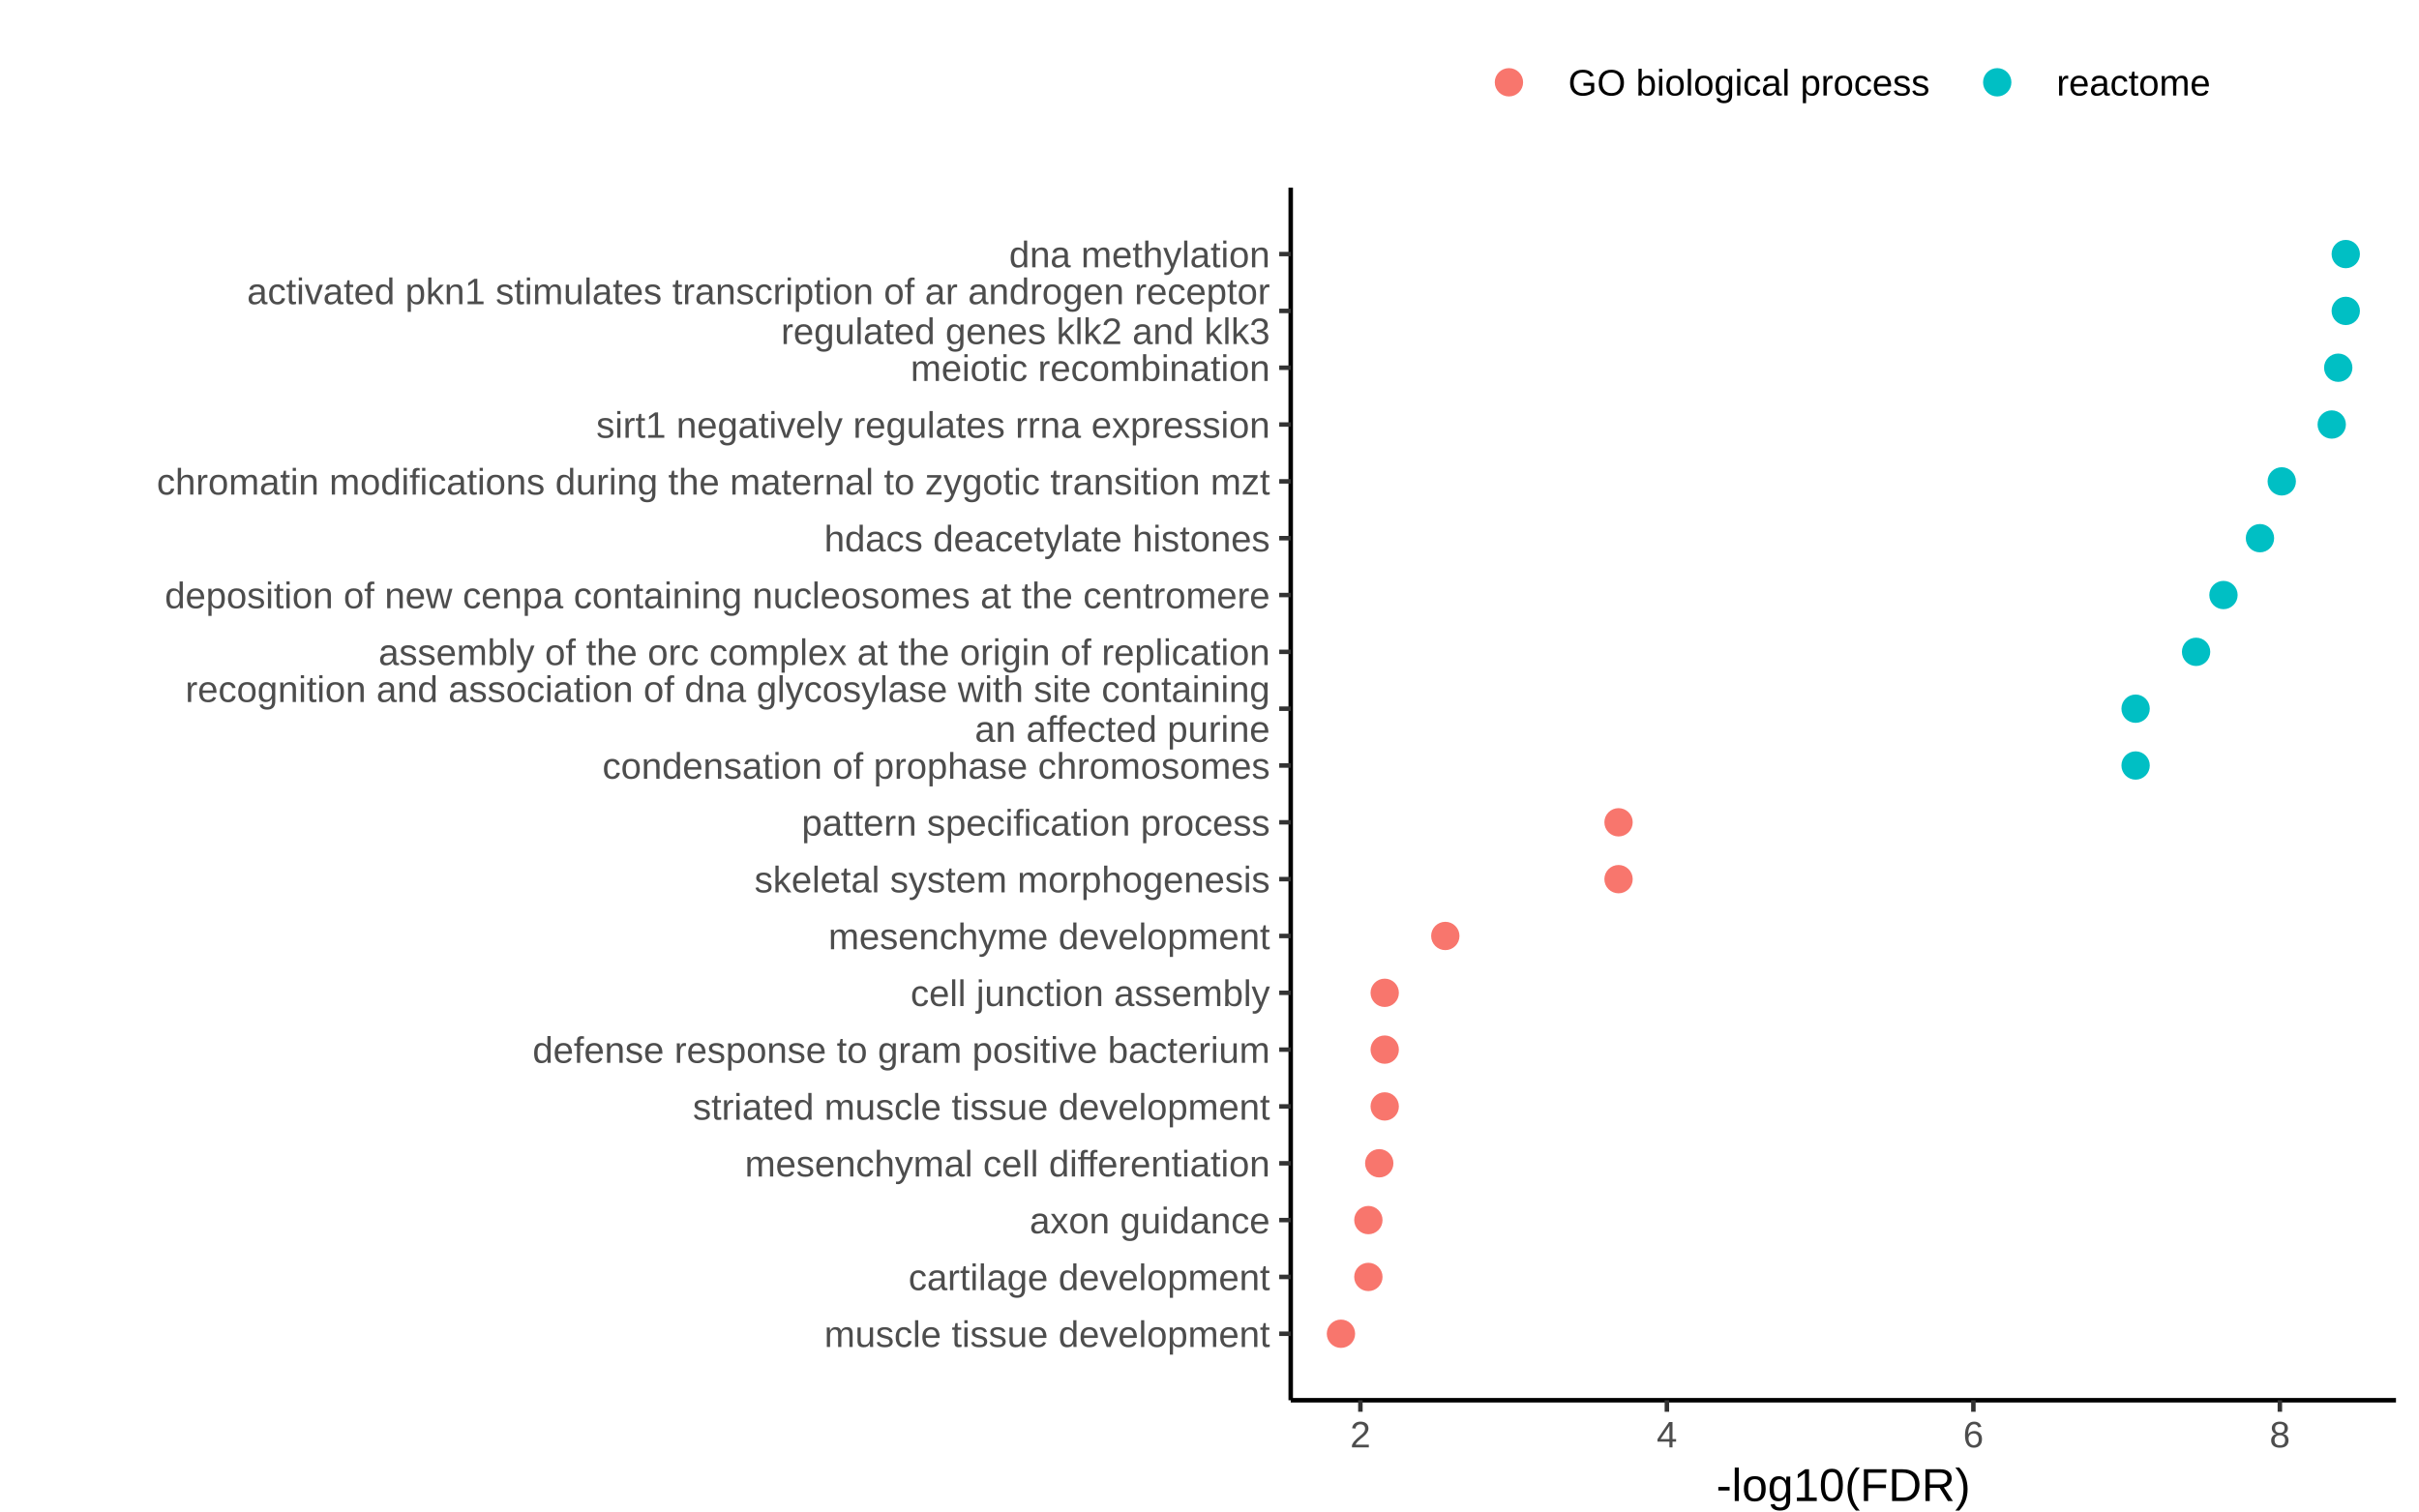
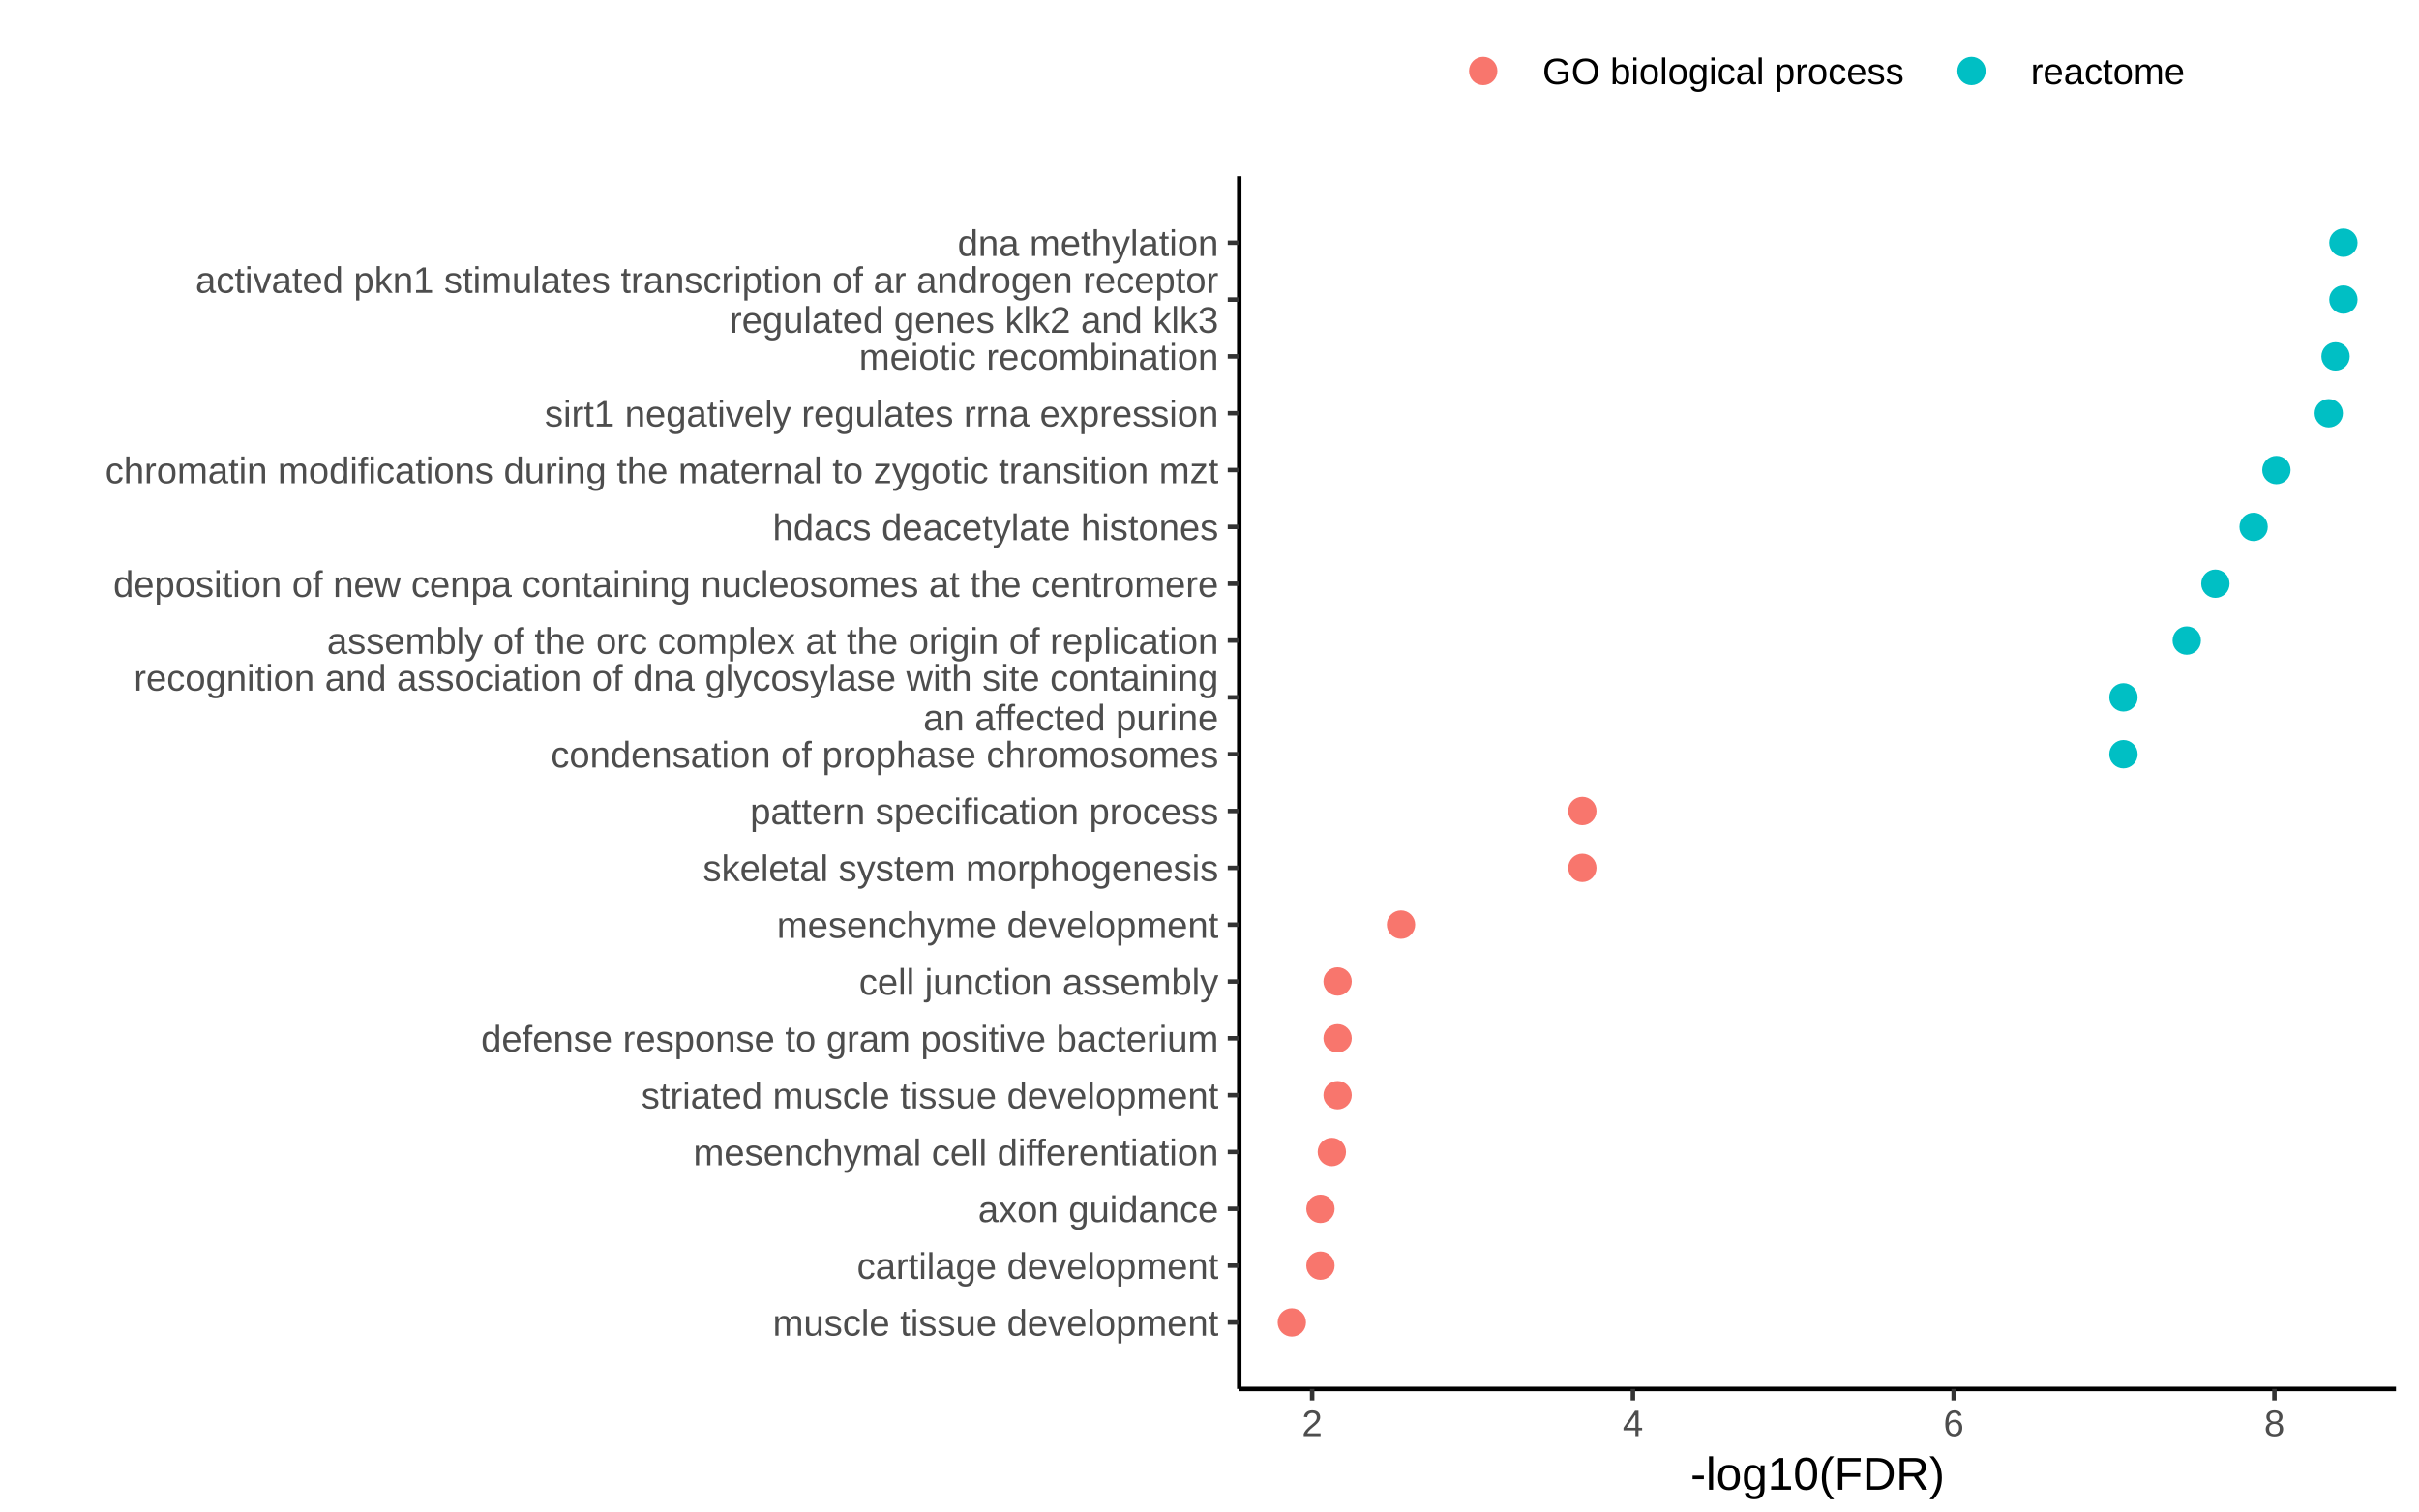
- <svg xmlns="http://www.w3.org/2000/svg" class="svglite" width="576.00pt" height="360.00pt" viewBox="0 0 576.00 360.00">
-   <defs>
-     <style type="text/css">
+ <svg xmlns="http://www.w3.org/2000/svg" width="576.00pt" height="360.00pt" viewBox="0 0 576.00 360.00">
+   <g class="svglite">
+     <defs>
+       <style type="text/css">
    .svglite line, .svglite polyline, .svglite polygon, .svglite path, .svglite rect, .svglite circle {
      fill: none;
      stroke: #000000;
      stroke-linecap: round;
      stroke-linejoin: round;
      stroke-miterlimit: 10.00;
    }
    .svglite text {
      white-space: pre;
    }
+     .svglite g.glyphgroup path {
+       fill: inherit;
+       stroke: none;
+     }
  </style>
-   </defs>
-   <rect width="100%" height="100%" style="stroke: none; fill: none;" />
-   <defs>
-     <clipPath id="cpMC4wMHw1NzYuMDB8MC4wMHwzNjAuMDA=">
-       <rect x="0.00" y="0.00" width="576.00" height="360.00" />
-     </clipPath>
-   </defs>
-   <g clip-path="url(#cpMC4wMHw1NzYuMDB8MC4wMHwzNjAuMDA=)">
-     <rect x="0.00" y="0.00" width="576.00" height="365.40" style="stroke-width: 1.07; stroke: none;" />
-   </g>
-   <defs>
-     <clipPath id="cpMzA3LjM0fDU3MC41Mnw0NC42OHwzMzMuNTA=">
-       <rect x="307.34" y="44.68" width="263.18" height="288.82" />
-     </clipPath>
-   </defs>
-   <g clip-path="url(#cpMzA3LjM0fDU3MC41Mnw0NC42OHwzMzMuNTA=)">
-     <rect x="307.34" y="44.68" width="263.18" height="288.82" style="stroke-width: 1.07; stroke: none;" />
-     <circle cx="319.30" cy="317.66" r="3.02" style="stroke-width: 0.71; stroke: #F8766D; fill: #F8766D;" />
-     <circle cx="325.83" cy="304.13" r="3.02" style="stroke-width: 0.71; stroke: #F8766D; fill: #F8766D;" />
-     <circle cx="325.83" cy="290.59" r="3.02" style="stroke-width: 0.71; stroke: #F8766D; fill: #F8766D;" />
-     <circle cx="328.42" cy="277.06" r="3.02" style="stroke-width: 0.71; stroke: #F8766D; fill: #F8766D;" />
-     <circle cx="329.72" cy="263.52" r="3.02" style="stroke-width: 0.71; stroke: #F8766D; fill: #F8766D;" />
-     <circle cx="329.72" cy="249.99" r="3.02" style="stroke-width: 0.71; stroke: #F8766D; fill: #F8766D;" />
-     <circle cx="329.72" cy="236.46" r="3.02" style="stroke-width: 0.71; stroke: #F8766D; fill: #F8766D;" />
-     <circle cx="344.15" cy="222.92" r="3.02" style="stroke-width: 0.71; stroke: #F8766D; fill: #F8766D;" />
-     <circle cx="385.40" cy="209.39" r="3.02" style="stroke-width: 0.71; stroke: #F8766D; fill: #F8766D;" />
-     <circle cx="385.40" cy="195.85" r="3.02" style="stroke-width: 0.71; stroke: #F8766D; fill: #F8766D;" />
-     <circle cx="508.52" cy="182.32" r="3.02" style="stroke-width: 0.71; stroke: #00BFC4; fill: #00BFC4;" />
-     <circle cx="508.52" cy="168.79" r="3.02" style="stroke-width: 0.71; stroke: #00BFC4; fill: #00BFC4;" />
-     <circle cx="522.92" cy="155.25" r="3.02" style="stroke-width: 0.71; stroke: #00BFC4; fill: #00BFC4;" />
-     <circle cx="529.44" cy="141.72" r="3.02" style="stroke-width: 0.71; stroke: #00BFC4; fill: #00BFC4;" />
-     <circle cx="538.13" cy="128.18" r="3.02" style="stroke-width: 0.71; stroke: #00BFC4; fill: #00BFC4;" />
-     <circle cx="543.32" cy="114.65" r="3.02" style="stroke-width: 0.71; stroke: #00BFC4; fill: #00BFC4;" />
-     <circle cx="555.22" cy="101.11" r="3.02" style="stroke-width: 0.71; stroke: #00BFC4; fill: #00BFC4;" />
-     <circle cx="556.77" cy="87.58" r="3.02" style="stroke-width: 0.71; stroke: #00BFC4; fill: #00BFC4;" />
-     <circle cx="558.56" cy="74.05" r="3.02" style="stroke-width: 0.71; stroke: #00BFC4; fill: #00BFC4;" />
-     <circle cx="558.56" cy="60.51" r="3.02" style="stroke-width: 0.71; stroke: #00BFC4; fill: #00BFC4;" />
-   </g>
-   <g clip-path="url(#cpMC4wMHw1NzYuMDB8MC4wMHwzNjAuMDA=)">
-     <polyline points="307.34,333.50 307.34,44.68 " style="stroke-width: 1.07; stroke-linecap: butt;" />
-     <text x="302.41" y="320.81" text-anchor="end" style="font-size: 8.80px;fill: #4D4D4D; font-family: &quot;Arial&quot;;" textLength="225.73px" lengthAdjust="spacingAndGlyphs">                                                 muscle tissue development</text>
-     <text x="302.41" y="307.28" text-anchor="end" style="font-size: 8.80px;fill: #4D4D4D; font-family: &quot;Arial&quot;;" textLength="215.45px" lengthAdjust="spacingAndGlyphs">                                                     cartilage development</text>
-     <text x="302.41" y="293.75" text-anchor="end" style="font-size: 8.80px;fill: #4D4D4D; font-family: &quot;Arial&quot;;" textLength="208.58px" lengthAdjust="spacingAndGlyphs">                                                              axon guidance</text>
-     <text x="302.41" y="280.21" text-anchor="end" style="font-size: 8.80px;fill: #4D4D4D; font-family: &quot;Arial&quot;;" textLength="225.26px" lengthAdjust="spacingAndGlyphs">                                         mesenchymal cell differentiation</text>
-     <text x="302.41" y="266.68" text-anchor="end" style="font-size: 8.80px;fill: #4D4D4D; font-family: &quot;Arial&quot;;" textLength="232.61px" lengthAdjust="spacingAndGlyphs">                                       striated muscle tissue development</text>
-     <text x="302.41" y="253.14" text-anchor="end" style="font-size: 8.80px;fill: #4D4D4D; font-family: &quot;Arial&quot;;" textLength="246.37px" lengthAdjust="spacingAndGlyphs">                             defense response to gram positive bacterium</text>
-     <text x="302.41" y="239.61" text-anchor="end" style="font-size: 8.80px;fill: #4D4D4D; font-family: &quot;Arial&quot;;" textLength="212.49px" lengthAdjust="spacingAndGlyphs">                                                    cell junction assembly</text>
-     <text x="302.41" y="226.08" text-anchor="end" style="font-size: 8.80px;fill: #4D4D4D; font-family: &quot;Arial&quot;;" textLength="232.09px" lengthAdjust="spacingAndGlyphs">                                                    mesenchyme development</text>
-     <text x="302.41" y="212.54" text-anchor="end" style="font-size: 8.80px;fill: #4D4D4D; font-family: &quot;Arial&quot;;" textLength="232.59px" lengthAdjust="spacingAndGlyphs">                                             skeletal system morphogenesis</text>
-     <text x="302.41" y="199.01" text-anchor="end" style="font-size: 8.80px;fill: #4D4D4D; font-family: &quot;Arial&quot;;" textLength="221.34px" lengthAdjust="spacingAndGlyphs">                                             pattern specification process</text>
-     <text x="302.41" y="185.47" text-anchor="end" style="font-size: 8.80px;fill: #4D4D4D; font-family: &quot;Arial&quot;;" textLength="249.30px" lengthAdjust="spacingAndGlyphs">                                     condensation of prophase chromosomes</text>
-     <text x="302.41" y="167.19" text-anchor="end" style="font-size: 8.80px;fill: #4D4D4D; font-family: &quot;Arial&quot;;" textLength="265.56px" lengthAdjust="spacingAndGlyphs">  recognition and association of dna glycosylase with site containing </text>
-     <text x="302.41" y="176.69" text-anchor="end" style="font-size: 8.80px;fill: #4D4D4D; font-family: &quot;Arial&quot;;" textLength="70.44px" lengthAdjust="spacingAndGlyphs">an affected purine</text>
-     <text x="302.41" y="158.40" text-anchor="end" style="font-size: 8.80px;fill: #4D4D4D; font-family: &quot;Arial&quot;;" textLength="248.84px" lengthAdjust="spacingAndGlyphs">               assembly of the orc complex at the origin of replication</text>
-     <text x="302.41" y="144.87" text-anchor="end" style="font-size: 8.80px;fill: #4D4D4D; font-family: &quot;Arial&quot;;" textLength="277.80px" lengthAdjust="spacingAndGlyphs">      deposition of new cenpa containing nucleosomes at the centromere</text>
-     <text x="302.41" y="131.34" text-anchor="end" style="font-size: 8.80px;fill: #4D4D4D; font-family: &quot;Arial&quot;;" textLength="223.31px" lengthAdjust="spacingAndGlyphs">                                                hdacs deacetylate histones</text>
-     <text x="302.41" y="117.80" text-anchor="end" style="font-size: 8.80px;fill: #4D4D4D; font-family: &quot;Arial&quot;;" textLength="267.47px" lengthAdjust="spacingAndGlyphs"> chromatin modifications during the maternal to zygotic transition mzt</text>
-     <text x="302.41" y="104.27" text-anchor="end" style="font-size: 8.80px;fill: #4D4D4D; font-family: &quot;Arial&quot;;" textLength="233.64px" lengthAdjust="spacingAndGlyphs">                              sirt1 negatively regulates rrna expression</text>
-     <text x="302.41" y="90.73" text-anchor="end" style="font-size: 8.80px;fill: #4D4D4D; font-family: &quot;Arial&quot;;" textLength="214.94px" lengthAdjust="spacingAndGlyphs">                                                     meiotic recombination</text>
-     <text x="302.41" y="72.45" text-anchor="end" style="font-size: 8.80px;fill: #4D4D4D; font-family: &quot;Arial&quot;;" textLength="260.65px" lengthAdjust="spacingAndGlyphs">      activated pkn1 stimulates transcription of ar androgen receptor </text>
-     <text x="302.41" y="81.95" text-anchor="end" style="font-size: 8.80px;fill: #4D4D4D; font-family: &quot;Arial&quot;;" textLength="116.42px" lengthAdjust="spacingAndGlyphs">regulated genes klk2 and klk3</text>
-     <text x="302.41" y="63.67" text-anchor="end" style="font-size: 8.80px;fill: #4D4D4D; font-family: &quot;Arial&quot;;" textLength="208.57px" lengthAdjust="spacingAndGlyphs">                                                            dna methylation</text>
-     <polyline points="304.60,317.66 307.34,317.66 " style="stroke-width: 1.07; stroke: #333333; stroke-linecap: butt;" />
-     <polyline points="304.60,304.13 307.34,304.13 " style="stroke-width: 1.07; stroke: #333333; stroke-linecap: butt;" />
-     <polyline points="304.60,290.59 307.34,290.59 " style="stroke-width: 1.07; stroke: #333333; stroke-linecap: butt;" />
-     <polyline points="304.60,277.06 307.34,277.06 " style="stroke-width: 1.07; stroke: #333333; stroke-linecap: butt;" />
-     <polyline points="304.60,263.52 307.34,263.52 " style="stroke-width: 1.07; stroke: #333333; stroke-linecap: butt;" />
-     <polyline points="304.60,249.99 307.34,249.99 " style="stroke-width: 1.07; stroke: #333333; stroke-linecap: butt;" />
-     <polyline points="304.60,236.46 307.34,236.46 " style="stroke-width: 1.07; stroke: #333333; stroke-linecap: butt;" />
-     <polyline points="304.60,222.92 307.34,222.92 " style="stroke-width: 1.07; stroke: #333333; stroke-linecap: butt;" />
-     <polyline points="304.60,209.39 307.34,209.39 " style="stroke-width: 1.07; stroke: #333333; stroke-linecap: butt;" />
-     <polyline points="304.60,195.85 307.34,195.85 " style="stroke-width: 1.07; stroke: #333333; stroke-linecap: butt;" />
-     <polyline points="304.60,182.32 307.34,182.32 " style="stroke-width: 1.07; stroke: #333333; stroke-linecap: butt;" />
-     <polyline points="304.60,168.79 307.34,168.79 " style="stroke-width: 1.07; stroke: #333333; stroke-linecap: butt;" />
-     <polyline points="304.60,155.25 307.34,155.25 " style="stroke-width: 1.07; stroke: #333333; stroke-linecap: butt;" />
-     <polyline points="304.60,141.72 307.34,141.72 " style="stroke-width: 1.07; stroke: #333333; stroke-linecap: butt;" />
-     <polyline points="304.60,128.18 307.34,128.18 " style="stroke-width: 1.07; stroke: #333333; stroke-linecap: butt;" />
-     <polyline points="304.60,114.65 307.34,114.65 " style="stroke-width: 1.07; stroke: #333333; stroke-linecap: butt;" />
-     <polyline points="304.60,101.11 307.34,101.11 " style="stroke-width: 1.07; stroke: #333333; stroke-linecap: butt;" />
-     <polyline points="304.60,87.58 307.34,87.58 " style="stroke-width: 1.07; stroke: #333333; stroke-linecap: butt;" />
-     <polyline points="304.60,74.05 307.34,74.05 " style="stroke-width: 1.07; stroke: #333333; stroke-linecap: butt;" />
-     <polyline points="304.60,60.51 307.34,60.51 " style="stroke-width: 1.07; stroke: #333333; stroke-linecap: butt;" />
-     <polyline points="307.34,333.50 570.52,333.50 " style="stroke-width: 1.07; stroke-linecap: butt;" />
-     <polyline points="323.93,336.24 323.93,333.50 " style="stroke-width: 1.07; stroke: #333333; stroke-linecap: butt;" />
-     <polyline points="396.91,336.24 396.91,333.50 " style="stroke-width: 1.07; stroke: #333333; stroke-linecap: butt;" />
-     <polyline points="469.89,336.24 469.89,333.50 " style="stroke-width: 1.07; stroke: #333333; stroke-linecap: butt;" />
-     <polyline points="542.87,336.24 542.87,333.50 " style="stroke-width: 1.07; stroke: #333333; stroke-linecap: butt;" />
-     <text x="323.93" y="344.73" text-anchor="middle" style="font-size: 8.80px;fill: #4D4D4D; font-family: &quot;Arial&quot;;" textLength="4.90px" lengthAdjust="spacingAndGlyphs">2</text>
-     <text x="396.91" y="344.73" text-anchor="middle" style="font-size: 8.80px;fill: #4D4D4D; font-family: &quot;Arial&quot;;" textLength="4.90px" lengthAdjust="spacingAndGlyphs">4</text>
-     <text x="469.89" y="344.73" text-anchor="middle" style="font-size: 8.80px;fill: #4D4D4D; font-family: &quot;Arial&quot;;" textLength="4.90px" lengthAdjust="spacingAndGlyphs">6</text>
-     <text x="542.87" y="344.73" text-anchor="middle" style="font-size: 8.80px;fill: #4D4D4D; font-family: &quot;Arial&quot;;" textLength="4.90px" lengthAdjust="spacingAndGlyphs">8</text>
-     <text x="438.93" y="357.50" text-anchor="middle" style="font-size: 11.00px; font-family: &quot;Arial&quot;;" textLength="60.52px" lengthAdjust="spacingAndGlyphs">-log10(FDR)</text>
-     <rect x="345.18" y="5.48" width="187.50" height="28.24" style="stroke-width: 1.07; stroke: none;" />
-     <rect x="350.66" y="10.96" width="17.28" height="17.28" style="stroke-width: 1.07; stroke: none;" />
-     <circle cx="359.30" cy="19.60" r="3.02" style="stroke-width: 0.71; stroke: #F8766D; fill: #F8766D;" />
-     <rect x="466.93" y="10.96" width="17.28" height="17.28" style="stroke-width: 1.07; stroke: none;" />
-     <circle cx="475.57" cy="19.60" r="3.02" style="stroke-width: 0.71; stroke: #00BFC4; fill: #00BFC4;" />
-     <text x="373.42" y="22.75" style="font-size: 8.80px; font-family: &quot;Arial&quot;;" textLength="86.06px" lengthAdjust="spacingAndGlyphs">GO biological process</text>
-     <text x="489.69" y="22.75" style="font-size: 8.80px; font-family: &quot;Arial&quot;;" textLength="36.68px" lengthAdjust="spacingAndGlyphs">reactome</text>
+     </defs>
+     <rect width="100%" height="100%" style="stroke: none; fill: none;" />
+     <defs>
+       <clipPath id="cpMC4wMHw1NzYuMDB8MC4wMHwzNjAuMDA=">
+         <rect x="0.00" y="0.00" width="576.00" height="360.00" />
+       </clipPath>
+     </defs>
+     <g clip-path="url(#cpMC4wMHw1NzYuMDB8MC4wMHwzNjAuMDA=)">
+       <rect x="0.00" y="-2.70" width="576.00" height="365.40" style="stroke-width: 1.07; stroke: none;" />
+     </g>
+     <defs>
+       <clipPath id="cpMjk1LjA4fDU3MC41Mnw0MS45OHwzMzAuODE=">
+         <rect x="295.08" y="41.98" width="275.44" height="288.83" />
+       </clipPath>
+     </defs>
+     <g clip-path="url(#cpMjk1LjA4fDU3MC41Mnw0MS45OHwzMzAuODE=)">
+       <rect x="295.08" y="41.98" width="275.44" height="288.83" style="stroke-width: 1.07; stroke: none;" />
+       <circle cx="307.60" cy="314.97" r="3.02" style="stroke-width: 0.71; stroke: #F8766D; fill: #F8766D;" />
+       <circle cx="314.42" cy="301.44" r="3.02" style="stroke-width: 0.71; stroke: #F8766D; fill: #F8766D;" />
+       <circle cx="314.42" cy="287.91" r="3.02" style="stroke-width: 0.71; stroke: #F8766D; fill: #F8766D;" />
+       <circle cx="317.13" cy="274.37" r="3.02" style="stroke-width: 0.71; stroke: #F8766D; fill: #F8766D;" />
+       <circle cx="318.50" cy="260.84" r="3.02" style="stroke-width: 0.71; stroke: #F8766D; fill: #F8766D;" />
+       <circle cx="318.50" cy="247.30" r="3.02" style="stroke-width: 0.71; stroke: #F8766D; fill: #F8766D;" />
+       <circle cx="318.50" cy="233.77" r="3.02" style="stroke-width: 0.71; stroke: #F8766D; fill: #F8766D;" />
+       <circle cx="333.60" cy="220.23" r="3.02" style="stroke-width: 0.71; stroke: #F8766D; fill: #F8766D;" />
+       <circle cx="376.78" cy="206.70" r="3.02" style="stroke-width: 0.71; stroke: #F8766D; fill: #F8766D;" />
+       <circle cx="376.78" cy="193.16" r="3.02" style="stroke-width: 0.71; stroke: #F8766D; fill: #F8766D;" />
+       <circle cx="505.63" cy="179.63" r="3.02" style="stroke-width: 0.71; stroke: #00BFC4; fill: #00BFC4;" />
+       <circle cx="505.63" cy="166.09" r="3.02" style="stroke-width: 0.71; stroke: #00BFC4; fill: #00BFC4;" />
+       <circle cx="520.70" cy="152.56" r="3.02" style="stroke-width: 0.71; stroke: #00BFC4; fill: #00BFC4;" />
+       <circle cx="527.52" cy="139.02" r="3.02" style="stroke-width: 0.71; stroke: #00BFC4; fill: #00BFC4;" />
+       <circle cx="536.62" cy="125.49" r="3.02" style="stroke-width: 0.71; stroke: #00BFC4; fill: #00BFC4;" />
+       <circle cx="542.05" cy="111.95" r="3.02" style="stroke-width: 0.71; stroke: #00BFC4; fill: #00BFC4;" />
+       <circle cx="554.51" cy="98.42" r="3.02" style="stroke-width: 0.71; stroke: #00BFC4; fill: #00BFC4;" />
+       <circle cx="556.13" cy="84.88" r="3.02" style="stroke-width: 0.71; stroke: #00BFC4; fill: #00BFC4;" />
+       <circle cx="558.00" cy="71.35" r="3.02" style="stroke-width: 0.71; stroke: #00BFC4; fill: #00BFC4;" />
+       <circle cx="558.00" cy="57.81" r="3.02" style="stroke-width: 0.71; stroke: #00BFC4; fill: #00BFC4;" />
+     </g>
+     <g clip-path="url(#cpMC4wMHw1NzYuMDB8MC4wMHwzNjAuMDA=)">
+       <polyline points="295.08,330.81 295.08,41.98 " style="stroke-width: 1.07; stroke-linecap: butt;" />
+       <text x="290.14" y="318.12" text-anchor="end" style="font-size: 8.80px;fill: #4D4D4D; font-family: &quot;Arial&quot;;" textLength="106.09px" lengthAdjust="spacingAndGlyphs">muscle tissue development</text>
+       <text x="290.14" y="304.59" text-anchor="end" style="font-size: 8.80px;fill: #4D4D4D; font-family: &quot;Arial&quot;;" textLength="86.03px" lengthAdjust="spacingAndGlyphs">cartilage development</text>
+       <text x="290.14" y="291.06" text-anchor="end" style="font-size: 8.80px;fill: #4D4D4D; font-family: &quot;Arial&quot;;" textLength="57.22px" lengthAdjust="spacingAndGlyphs">axon guidance</text>
+       <text x="290.14" y="277.52" text-anchor="end" style="font-size: 8.80px;fill: #4D4D4D; font-family: &quot;Arial&quot;;" textLength="124.97px" lengthAdjust="spacingAndGlyphs">mesenchymal cell differentiation</text>
+       <text x="290.14" y="263.99" text-anchor="end" style="font-size: 8.80px;fill: #4D4D4D; font-family: &quot;Arial&quot;;" textLength="137.36px" lengthAdjust="spacingAndGlyphs">striated muscle tissue development</text>
+       <text x="290.14" y="250.45" text-anchor="end" style="font-size: 8.80px;fill: #4D4D4D; font-family: &quot;Arial&quot;;" textLength="175.47px" lengthAdjust="spacingAndGlyphs">defense response to gram positive bacterium</text>
+       <text x="290.14" y="236.92" text-anchor="end" style="font-size: 8.80px;fill: #4D4D4D; font-family: &quot;Arial&quot;;" textLength="85.56px" lengthAdjust="spacingAndGlyphs">cell junction assembly</text>
+       <text x="290.14" y="223.38" text-anchor="end" style="font-size: 8.80px;fill: #4D4D4D; font-family: &quot;Arial&quot;;" textLength="105.12px" lengthAdjust="spacingAndGlyphs">mesenchyme development</text>
+       <text x="290.14" y="209.85" text-anchor="end" style="font-size: 8.80px;fill: #4D4D4D; font-family: &quot;Arial&quot;;" textLength="122.72px" lengthAdjust="spacingAndGlyphs">skeletal system morphogenesis</text>
+       <text x="290.14" y="196.31" text-anchor="end" style="font-size: 8.80px;fill: #4D4D4D; font-family: &quot;Arial&quot;;" textLength="111.45px" lengthAdjust="spacingAndGlyphs">pattern specification process</text>
+       <text x="290.14" y="182.78" text-anchor="end" style="font-size: 8.80px;fill: #4D4D4D; font-family: &quot;Arial&quot;;" textLength="158.89px" lengthAdjust="spacingAndGlyphs">condensation of prophase chromosomes</text>
+       <text x="290.14" y="164.49" text-anchor="end" style="font-size: 8.80px;fill: #4D4D4D; font-family: &quot;Arial&quot;;" textLength="265.44px" lengthAdjust="spacingAndGlyphs">  recognition and association of dna glycosylase with site containing </text>
+       <text x="290.14" y="173.99" text-anchor="end" style="font-size: 8.80px;fill: #4D4D4D; font-family: &quot;Arial&quot;;" textLength="70.22px" lengthAdjust="spacingAndGlyphs">an affected purine</text>
+       <text x="290.14" y="155.71" text-anchor="end" style="font-size: 8.80px;fill: #4D4D4D; font-family: &quot;Arial&quot;;" textLength="212.09px" lengthAdjust="spacingAndGlyphs">assembly of the orc complex at the origin of replication</text>
+       <text x="290.14" y="142.17" text-anchor="end" style="font-size: 8.80px;fill: #4D4D4D; font-family: &quot;Arial&quot;;" textLength="262.98px" lengthAdjust="spacingAndGlyphs">deposition of new cenpa containing nucleosomes at the centromere</text>
+       <text x="290.14" y="128.64" text-anchor="end" style="font-size: 8.80px;fill: #4D4D4D; font-family: &quot;Arial&quot;;" textLength="106.11px" lengthAdjust="spacingAndGlyphs">hdacs deacetylate histones</text>
+       <text x="290.14" y="115.10" text-anchor="end" style="font-size: 8.80px;fill: #4D4D4D; font-family: &quot;Arial&quot;;" textLength="264.86px" lengthAdjust="spacingAndGlyphs">chromatin modifications during the maternal to zygotic transition mzt</text>
+       <text x="290.14" y="101.57" text-anchor="end" style="font-size: 8.80px;fill: #4D4D4D; font-family: &quot;Arial&quot;;" textLength="160.31px" lengthAdjust="spacingAndGlyphs">sirt1 negatively regulates rrna expression</text>
+       <text x="290.14" y="88.03" text-anchor="end" style="font-size: 8.80px;fill: #4D4D4D; font-family: &quot;Arial&quot;;" textLength="85.53px" lengthAdjust="spacingAndGlyphs">meiotic recombination</text>
+       <text x="290.14" y="69.75" text-anchor="end" style="font-size: 8.80px;fill: #4D4D4D; font-family: &quot;Arial&quot;;" textLength="260.44px" lengthAdjust="spacingAndGlyphs">      activated pkn1 stimulates transcription of ar androgen receptor </text>
+       <text x="290.14" y="79.25" text-anchor="end" style="font-size: 8.80px;fill: #4D4D4D; font-family: &quot;Arial&quot;;" textLength="116.36px" lengthAdjust="spacingAndGlyphs">regulated genes klk2 and klk3</text>
+       <text x="290.14" y="60.96" text-anchor="end" style="font-size: 8.80px;fill: #4D4D4D; font-family: &quot;Arial&quot;;" textLength="62.08px" lengthAdjust="spacingAndGlyphs">dna methylation</text>
+       <polyline points="292.34,314.97 295.08,314.97 " style="stroke-width: 1.07; stroke: #333333; stroke-linecap: butt;" />
+       <polyline points="292.34,301.44 295.08,301.44 " style="stroke-width: 1.07; stroke: #333333; stroke-linecap: butt;" />
+       <polyline points="292.34,287.91 295.08,287.91 " style="stroke-width: 1.07; stroke: #333333; stroke-linecap: butt;" />
+       <polyline points="292.34,274.37 295.08,274.37 " style="stroke-width: 1.07; stroke: #333333; stroke-linecap: butt;" />
+       <polyline points="292.34,260.84 295.08,260.84 " style="stroke-width: 1.07; stroke: #333333; stroke-linecap: butt;" />
+       <polyline points="292.34,247.30 295.08,247.30 " style="stroke-width: 1.07; stroke: #333333; stroke-linecap: butt;" />
+       <polyline points="292.34,233.77 295.08,233.77 " style="stroke-width: 1.07; stroke: #333333; stroke-linecap: butt;" />
+       <polyline points="292.34,220.23 295.08,220.23 " style="stroke-width: 1.07; stroke: #333333; stroke-linecap: butt;" />
+       <polyline points="292.34,206.70 295.08,206.70 " style="stroke-width: 1.07; stroke: #333333; stroke-linecap: butt;" />
+       <polyline points="292.34,193.16 295.08,193.16 " style="stroke-width: 1.07; stroke: #333333; stroke-linecap: butt;" />
+       <polyline points="292.34,179.63 295.08,179.63 " style="stroke-width: 1.07; stroke: #333333; stroke-linecap: butt;" />
+       <polyline points="292.34,166.09 295.08,166.09 " style="stroke-width: 1.07; stroke: #333333; stroke-linecap: butt;" />
+       <polyline points="292.34,152.56 295.08,152.56 " style="stroke-width: 1.07; stroke: #333333; stroke-linecap: butt;" />
+       <polyline points="292.34,139.02 295.08,139.02 " style="stroke-width: 1.07; stroke: #333333; stroke-linecap: butt;" />
+       <polyline points="292.34,125.49 295.08,125.49 " style="stroke-width: 1.07; stroke: #333333; stroke-linecap: butt;" />
+       <polyline points="292.34,111.95 295.08,111.95 " style="stroke-width: 1.07; stroke: #333333; stroke-linecap: butt;" />
+       <polyline points="292.34,98.42 295.08,98.42 " style="stroke-width: 1.07; stroke: #333333; stroke-linecap: butt;" />
+       <polyline points="292.34,84.88 295.08,84.88 " style="stroke-width: 1.07; stroke: #333333; stroke-linecap: butt;" />
+       <polyline points="292.34,71.35 295.08,71.35 " style="stroke-width: 1.07; stroke: #333333; stroke-linecap: butt;" />
+       <polyline points="292.34,57.81 295.08,57.81 " style="stroke-width: 1.07; stroke: #333333; stroke-linecap: butt;" />
+       <polyline points="295.08,330.81 570.52,330.81 " style="stroke-width: 1.07; stroke-linecap: butt;" />
+       <polyline points="312.44,333.55 312.44,330.81 " style="stroke-width: 1.07; stroke: #333333; stroke-linecap: butt;" />
+       <polyline points="388.82,333.55 388.82,330.81 " style="stroke-width: 1.07; stroke: #333333; stroke-linecap: butt;" />
+       <polyline points="465.20,333.55 465.20,330.81 " style="stroke-width: 1.07; stroke: #333333; stroke-linecap: butt;" />
+       <polyline points="541.58,333.55 541.58,330.81 " style="stroke-width: 1.07; stroke: #333333; stroke-linecap: butt;" />
+       <text x="312.44" y="342.04" text-anchor="middle" style="font-size: 8.80px;fill: #4D4D4D; font-family: &quot;Arial&quot;;" textLength="4.89px" lengthAdjust="spacingAndGlyphs">2</text>
+       <text x="388.82" y="342.04" text-anchor="middle" style="font-size: 8.80px;fill: #4D4D4D; font-family: &quot;Arial&quot;;" textLength="4.89px" lengthAdjust="spacingAndGlyphs">4</text>
+       <text x="465.20" y="342.04" text-anchor="middle" style="font-size: 8.80px;fill: #4D4D4D; font-family: &quot;Arial&quot;;" textLength="4.89px" lengthAdjust="spacingAndGlyphs">6</text>
+       <text x="541.58" y="342.04" text-anchor="middle" style="font-size: 8.80px;fill: #4D4D4D; font-family: &quot;Arial&quot;;" textLength="4.89px" lengthAdjust="spacingAndGlyphs">8</text>
+       <text x="432.80" y="354.80" text-anchor="middle" style="font-size: 11.00px; font-family: &quot;Arial&quot;;" textLength="60.50px" lengthAdjust="spacingAndGlyphs">-log10(FDR)</text>
+       <rect x="339.05" y="2.78" width="187.50" height="28.24" style="stroke-width: 1.07; stroke: none;" />
+       <rect x="344.53" y="8.26" width="17.28" height="17.28" style="stroke-width: 1.07; stroke: none;" />
+       <circle cx="353.17" cy="16.90" r="3.02" style="stroke-width: 0.71; stroke: #F8766D; fill: #F8766D;" />
+       <rect x="460.80" y="8.26" width="17.28" height="17.28" style="stroke-width: 1.07; stroke: none;" />
+       <circle cx="469.44" cy="16.90" r="3.02" style="stroke-width: 0.71; stroke: #00BFC4; fill: #00BFC4;" />
+       <text x="367.29" y="20.05" style="font-size: 8.80px; font-family: &quot;Arial&quot;;" textLength="86.05px" lengthAdjust="spacingAndGlyphs">GO biological process</text>
+       <text x="483.56" y="20.05" style="font-size: 8.80px; font-family: &quot;Arial&quot;;" textLength="36.66px" lengthAdjust="spacingAndGlyphs">reactome</text>
+     </g>
  </g>
</svg>
